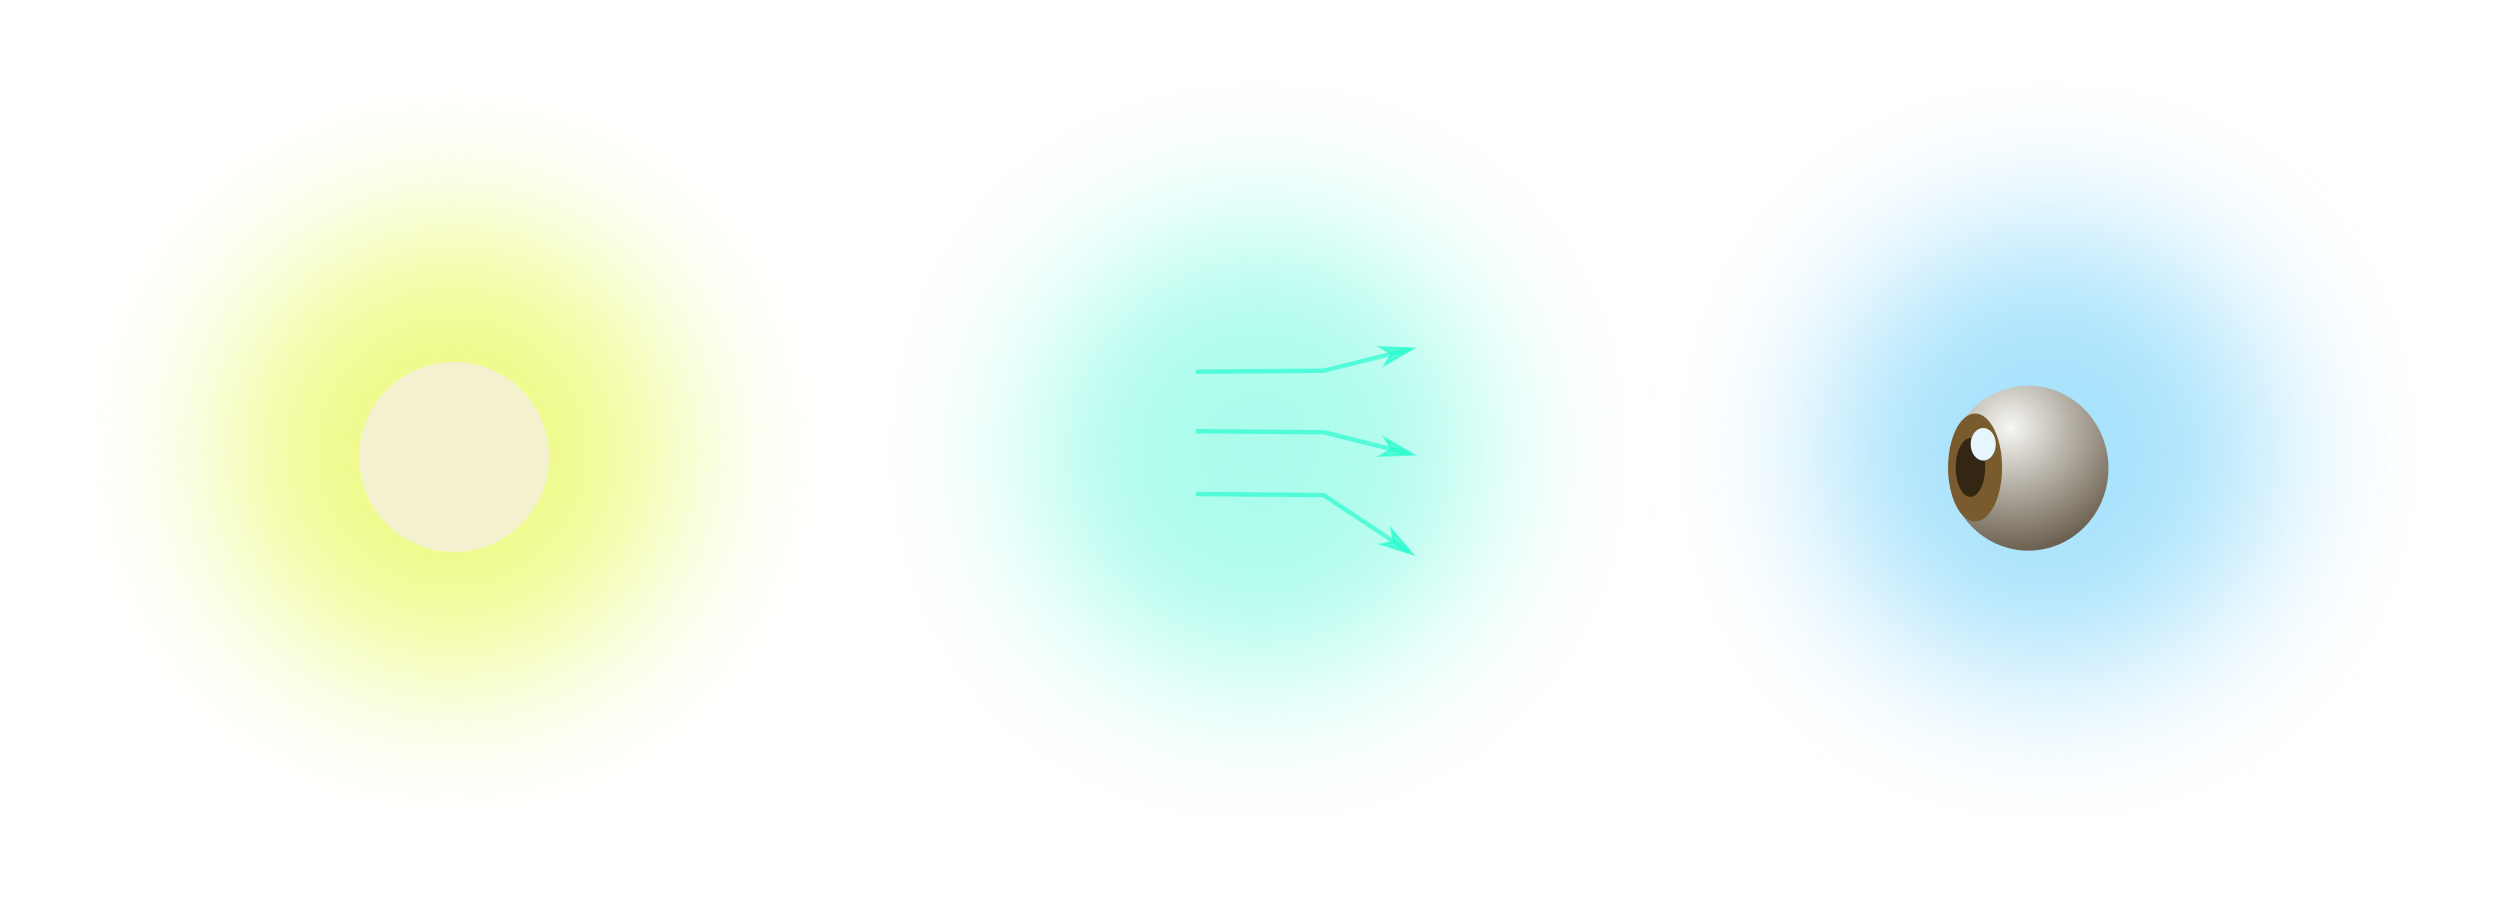
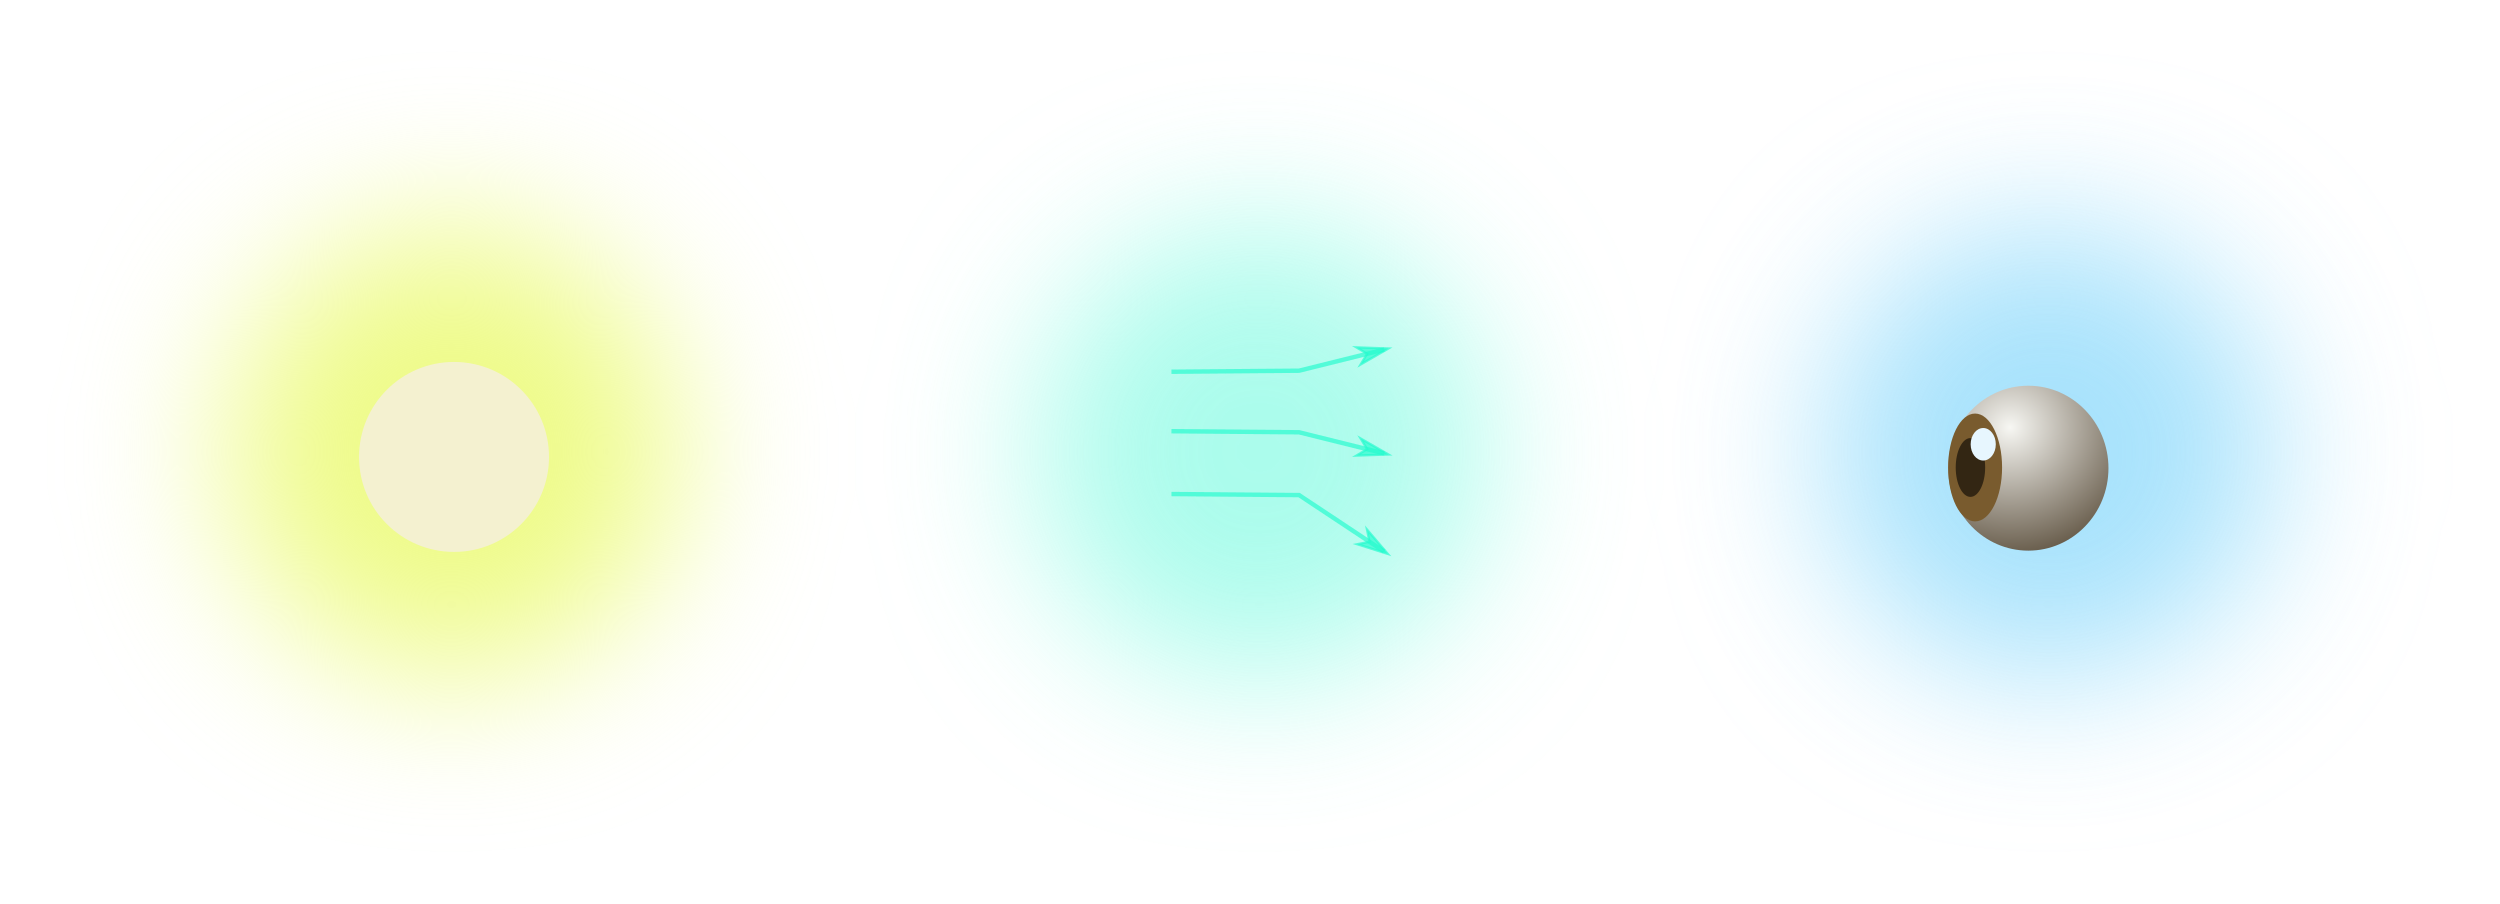
<svg xmlns="http://www.w3.org/2000/svg" xmlns:xlink="http://www.w3.org/1999/xlink" width="56.878mm" height="20.551mm" viewBox="0 0 56.878 20.551" version="1.1" id="svg1919">
  <defs id="defs1916">
    <linearGradient id="linearGradient8062">
      <stop style="stop-color:#f7f7f3;stop-opacity:1" offset="0" id="stop8058" />
      <stop style="stop-color:#554835;stop-opacity:1" offset="1" id="stop8060" />
    </linearGradient>
    <linearGradient id="linearGradient6531">
      <stop style="stop-color:#f7f7f3;stop-opacity:1" offset="0" id="stop6527" />
      <stop style="stop-color:#b09d81;stop-opacity:1" offset="1" id="stop6529" />
    </linearGradient>
    <linearGradient id="linearGradient6184">
      <stop style="stop-color:#88fbd2;stop-opacity:1" offset="0" id="stop6180" />
      <stop style="stop-color:#6ef8ce;stop-opacity:0;" offset="1" id="stop6182" />
    </linearGradient>
    <linearGradient id="linearGradient11644">
      <stop style="stop-color:#ffffff;stop-opacity:1" offset="0" id="stop11640" />
      <stop style="stop-color:#d5cbbc;stop-opacity:1" offset="1" id="stop11642" />
    </linearGradient>
    <linearGradient id="linearGradient8971">
      <stop style="stop-color:#35813b;stop-opacity:1" offset="0" id="stop8967" />
      <stop style="stop-color:#1b441b;stop-opacity:1" offset="1" id="stop8969" />
    </linearGradient>
    <marker style="overflow:visible" id="Arrow1Mend" refX="0" refY="0" orient="auto">
      <path transform="matrix(-0.4,0,0,-0.4,-4,0)" style="fill:context-stroke;fill-rule:evenodd;stroke:context-stroke;stroke-width:1pt" d="M 0,0 5,-5 -12.5,0 5,5 Z" id="path6926" />
    </marker>
    <linearGradient id="linearGradient6579">
      <stop style="stop-color:#6ecaf8;stop-opacity:1;" offset="0" id="stop6575" />
      <stop style="stop-color:#6ecaf8;stop-opacity:0;" offset="1" id="stop6577" />
    </linearGradient>
    <filter style="color-interpolation-filters:sRGB" id="filter6571" x="-0.404" y="-0.404" width="1.809" height="1.809">
      <feGaussianBlur stdDeviation="1.728" id="feGaussianBlur6573" />
    </filter>
    <linearGradient xlink:href="#linearGradient6579" id="linearGradient6581" x1="93.383" y1="100.019" x2="93.383" y2="63.141" gradientUnits="userSpaceOnUse" />
    <radialGradient xlink:href="#linearGradient6579" id="radialGradient8110" cx="105.24" cy="79.818" fx="105.24" fy="79.818" r="0.976" gradientUnits="userSpaceOnUse" gradientTransform="matrix(0.6030273,0,0,0.6030273,38.56063,28.7973)" />
    <radialGradient xlink:href="#linearGradient6579" id="radialGradient8213" gradientUnits="userSpaceOnUse" gradientTransform="matrix(0.6030273,0,0,0.6030273,38.05608,29.25981)" cx="105.24" cy="79.818" fx="105.24" fy="79.818" r="0.976" />
    <radialGradient xlink:href="#linearGradient6579" id="radialGradient8217" gradientUnits="userSpaceOnUse" gradientTransform="matrix(0.6030273,0,0,0.6030273,38.93904,29.13367)" cx="105.24" cy="79.818" fx="105.24" fy="79.818" r="0.976" />
    <radialGradient xlink:href="#linearGradient6579" id="radialGradient8225" gradientUnits="userSpaceOnUse" gradientTransform="matrix(0.6030273,0,0,0.6030273,41.26883,30.01663)" cx="105.24" cy="79.818" fx="105.24" fy="79.818" r="0.976" />
    <linearGradient xlink:href="#linearGradient8971" id="linearGradient8946" gradientUnits="userSpaceOnUse" x1="93.383" y1="100.019" x2="93.383" y2="63.141" gradientTransform="matrix(1,0,0,0.1157899,0,-121.0366)" />
    <filter style="color-interpolation-filters:sRGB" id="filter10713" x="-0.749" y="-0.23" width="2.498" height="1.46">
      <feGaussianBlur stdDeviation="0.674" id="feGaussianBlur10715" />
    </filter>
    <radialGradient xlink:href="#linearGradient6579" id="radialGradient11516" gradientUnits="userSpaceOnUse" gradientTransform="matrix(0.6030273,0,0,0.6030273,40.57859,27.30498)" cx="105.24" cy="79.818" fx="105.24" fy="79.818" r="0.976" />
    <radialGradient xlink:href="#linearGradient6579" id="radialGradient11520" gradientUnits="userSpaceOnUse" gradientTransform="matrix(0.6030273,0,0,0.6030273,41.10776,26.77581)" cx="105.24" cy="79.818" fx="105.24" fy="79.818" r="0.976" />
    <radialGradient xlink:href="#linearGradient11644" id="radialGradient11648" cx="107.048" cy="-101.914" fx="107.048" fy="-101.914" r="3.029" gradientTransform="matrix(1.425518,-0.5377639,0.7487234,1.984734,30.75449,157.9487)" gradientUnits="userSpaceOnUse" />
    <linearGradient xlink:href="#linearGradient6579" id="linearGradient13010" gradientUnits="userSpaceOnUse" x1="93.383" y1="100.019" x2="93.383" y2="63.141" gradientTransform="translate(0,64.4256)" />
    <radialGradient xlink:href="#linearGradient6184" id="radialGradient13384" gradientUnits="userSpaceOnUse" gradientTransform="matrix(0.6030273,0,0,0.6030273,-42.2831,22.18765)" cx="105.24" cy="79.818" fx="105.24" fy="79.818" r="0.976" />
    <radialGradient xlink:href="#linearGradient6184" id="radialGradient13386" gradientUnits="userSpaceOnUse" gradientTransform="matrix(0.6030273,0,0,0.6030273,-42.81226,22.71682)" cx="105.24" cy="79.818" fx="105.24" fy="79.818" r="0.976" />
    <radialGradient xlink:href="#linearGradient8062" id="radialGradient13388" gradientUnits="userSpaceOnUse" gradientTransform="matrix(1.122454,-0.1739432,0.1873045,1.071366,-49.71862,30.89984)" cx="106.882" cy="-101.166" fx="106.882" fy="-101.166" r="3.029" />
    <radialGradient xlink:href="#linearGradient6184" id="radialGradient13392" gradientUnits="userSpaceOnUse" gradientTransform="matrix(0.6030273,0,0,0.6030273,-42.12203,25.42847)" cx="105.24" cy="79.818" fx="105.24" fy="79.818" r="0.976" />
    <radialGradient xlink:href="#linearGradient6184" id="radialGradient1633" gradientUnits="userSpaceOnUse" gradientTransform="matrix(0.6030273,0,0,0.6030273,-7.896497,-103.9098)" cx="105.24" cy="79.818" fx="105.24" fy="79.818" r="0.976" />
    <radialGradient xlink:href="#linearGradient6184" id="radialGradient1635" gradientUnits="userSpaceOnUse" gradientTransform="matrix(0.6030273,0,0,0.6030273,-8.77946,-103.7836)" cx="105.24" cy="79.818" fx="105.24" fy="79.818" r="0.976" />
    <radialGradient xlink:href="#linearGradient6184" id="radialGradient1637" gradientUnits="userSpaceOnUse" gradientTransform="matrix(0.6030273,0,0,0.6030273,-8.27491,-104.2461)" cx="105.24" cy="79.818" fx="105.24" fy="79.818" r="0.976" />
    <radialGradient xlink:href="#linearGradient6184" id="radialGradient1643" gradientUnits="userSpaceOnUse" gradientTransform="matrix(0.6030273,0,0,0.6030273,-124.2983,-6.871051)" cx="105.24" cy="79.818" fx="105.24" fy="79.818" r="0.976" />
    <radialGradient xlink:href="#linearGradient6184" id="radialGradient1645" gradientUnits="userSpaceOnUse" gradientTransform="matrix(0.6030273,0,0,0.6030273,-124.8275,-6.341884)" cx="105.24" cy="79.818" fx="105.24" fy="79.818" r="0.976" />
    <radialGradient xlink:href="#linearGradient6184" id="radialGradient1653" gradientUnits="userSpaceOnUse" gradientTransform="matrix(0.6030273,0,0,0.6030273,-38.49634,29.4725)" cx="105.24" cy="79.818" fx="105.24" fy="79.818" r="0.976" />
    <radialGradient xlink:href="#linearGradient6184" id="radialGradient1659" gradientUnits="userSpaceOnUse" gradientTransform="matrix(0.6030273,0,0,0.6030273,14.92084,-42.80342)" cx="105.24" cy="79.818" fx="105.24" fy="79.818" r="0.976" />
    <radialGradient xlink:href="#linearGradient6184" id="radialGradient1661" gradientUnits="userSpaceOnUse" gradientTransform="matrix(0.6030273,0,0,0.6030273,14.39167,-42.27425)" cx="105.24" cy="79.818" fx="105.24" fy="79.818" r="0.976" />
    <radialGradient xlink:href="#linearGradient6184" id="radialGradient6186" cx="30.168" cy="93.913" fx="30.168" fy="93.913" r="0.589" gradientUnits="userSpaceOnUse" gradientTransform="translate(-12.52291,-24.25697)" />
    <radialGradient xlink:href="#linearGradient6531" id="radialGradient6872" gradientUnits="userSpaceOnUse" gradientTransform="matrix(1.474861,-0.2285547,0.2461109,1.407734,-81.54775,71.25076)" cx="106.882" cy="-101.166" fx="106.882" fy="-101.166" r="3.029" />
  </defs>
  <g id="layer1" transform="translate(-5.571202,-86.3522)">
    <circle style="opacity:0.734;mix-blend-mode:normal;fill:#88d8fb;fill-opacity:1;stroke:none;stroke-width:0.5;filter:url(#filter6571)" id="circle3615" cx="52.173" cy="96.628" r="5.127" />
    <circle style="opacity:0.705;mix-blend-mode:normal;fill:#88fbe4;fill-opacity:1;stroke:none;stroke-width:0.5;filter:url(#filter6571)" id="circle2165" cx="34.225" cy="96.628" r="5.127" />
    <rect style="opacity:0.499;fill:url(#linearGradient6581);fill-opacity:1;stroke:none;stroke-width:0.558;stroke-opacity:1" id="rect3906" width="33.92" height="52.202" x="77.212" y="61.691" />
    <circle style="fill:#e8dec4;fill-opacity:1;stroke:#dbcca3;stroke-width:0.5;stroke-opacity:1" id="circle4144" cx="137.653" cy="98.211" r="15.382" />
    <path style="fill:#fcfaf7;fill-opacity:1;stroke:#dbcca3;stroke-width:0.5;stroke-opacity:1" id="circle4437" d="m 123.905,105.111 a 15.382,15.382 0 0 1 0.477,-14.677 l 13.272,7.777 z" />
    <ellipse style="fill:#795b2e;fill-opacity:1;stroke:none;stroke-width:1.036;stroke-opacity:1" id="path5293" cx="124.914" cy="97.916" rx="2.65" ry="5.966" />
    <ellipse style="fill:#332613;fill-opacity:1;stroke:none;stroke-width:0.565;stroke-opacity:1" id="ellipse5411" cx="124.457" cy="97.916" rx="1.445" ry="3.254" />
    <ellipse style="fill:#e7f6fe;fill-opacity:1;stroke:none;stroke-width:0.389;stroke-opacity:1" id="ellipse7188" cx="125.712" cy="95.348" rx="1.236" ry="1.802" />
    <circle style="mix-blend-mode:normal;fill:#fcd9ae;fill-opacity:1;stroke:none;stroke-width:0.5;filter:url(#filter6571)" id="path6357" cx="83.726" cy="77.663" r="5.127" />
    <g id="path6783">
      <path style="color:#000000;fill:#59a1c9;-inkscape-stroke:none" d="m 89.455,78.312 v 0.234 h 8.867 V 78.312 Z" id="path10902" />
      <g id="g10890">
        <g id="path10892">
          <path style="color:#000000;fill:#59a1c9;fill-rule:evenodd;stroke-width:0.094pt;-inkscape-stroke:none" d="m 97.387,78.429 -0.468,0.468 1.638,-0.468 -1.638,-0.468 z" id="path10896" />
          <path style="color:#000000;fill:#59a1c9;fill-rule:evenodd;-inkscape-stroke:none" d="m 96.705,77.834 0.596,0.596 -0.596,0.594 2.08,-0.594 z m 0.43,0.254 1.195,0.342 -1.195,0.34 0.342,-0.34 -0.045,-0.045 z" id="path10898" />
        </g>
      </g>
    </g>
    <g id="path7265">
      <path style="color:#000000;fill:#59c96d;-inkscape-stroke:none" d="m 89.455,77.072 v 0.234 h 9.766 v -0.234 z" id="path10920" />
      <g id="g10908">
        <g id="path10910">
          <path style="color:#000000;fill:#59c96d;fill-rule:evenodd;stroke-width:0.094pt;-inkscape-stroke:none" d="m 98.284,77.19 -0.468,0.468 1.638,-0.468 -1.638,-0.468 z" id="path10914" />
          <path style="color:#000000;fill:#59c96d;fill-rule:evenodd;-inkscape-stroke:none" d="m 97.602,76.596 0.594,0.594 -0.594,0.594 2.08,-0.594 z m 0.43,0.252 1.195,0.342 -1.195,0.342 0.342,-0.342 -0.045,-0.045 z" id="path10916" />
        </g>
      </g>
    </g>
    <g id="path7267">
      <path style="color:#000000;fill:#c96259;-inkscape-stroke:none" d="m 89.455,75.816 v 0.232 h 7.293 v -0.232 z" id="path10938" />
      <g id="g10926">
        <g id="path10928">
          <path style="color:#000000;fill:#c96259;fill-rule:evenodd;stroke-width:0.094pt;-inkscape-stroke:none" d="m 95.812,75.933 -0.468,0.468 1.638,-0.468 -1.638,-0.468 z" id="path10932" />
          <path style="color:#000000;fill:#c96259;fill-rule:evenodd;-inkscape-stroke:none" d="m 95.131,75.338 0.594,0.596 -0.594,0.594 2.078,-0.594 z m 0.428,0.254 1.197,0.342 -1.195,0.34 0.34,-0.34 -0.045,-0.045 z" id="path10934" />
        </g>
      </g>
    </g>
    <g id="path7542">
      <path style="color:#000000;fill:#b859c9;-inkscape-stroke:none" d="m 89.455,79.561 v 0.234 h 6.377 v -0.234 z" id="path10956" />
      <g id="g10944">
        <g id="path10946">
          <path style="color:#000000;fill:#b859c9;fill-rule:evenodd;stroke-width:0.094pt;-inkscape-stroke:none" d="m 94.896,79.677 -0.468,0.468 1.638,-0.468 -1.638,-0.468 z" id="path10950" />
          <path style="color:#000000;fill:#b859c9;fill-rule:evenodd;-inkscape-stroke:none" d="m 94.215,79.084 0.594,0.594 -0.594,0.594 2.078,-0.594 z m 0.43,0.252 1.195,0.34 -1.195,0.342 0.34,-0.34 -0.043,-0.045 z" id="path10952" />
        </g>
      </g>
    </g>
    <circle style="fill:url(#radialGradient8110);fill-opacity:1;stroke:none;stroke-width:0.16;stroke-miterlimit:4;stroke-dasharray:none;stroke-opacity:1" id="path7996" cx="102.023" cy="76.93" r="0.589" />
    <circle style="fill:url(#radialGradient8213);fill-opacity:1;stroke:none;stroke-width:0.16;stroke-miterlimit:4;stroke-dasharray:none;stroke-opacity:1" id="circle8211" cx="101.518" cy="77.392" r="0.589" />
    <circle style="fill:url(#radialGradient8217);fill-opacity:1;stroke:none;stroke-width:0.16;stroke-miterlimit:4;stroke-dasharray:none;stroke-opacity:1" id="circle8215" cx="102.401" cy="77.266" r="0.589" />
    <circle style="fill:url(#radialGradient8225);fill-opacity:1;stroke:none;stroke-width:0.16;stroke-miterlimit:4;stroke-dasharray:none;stroke-opacity:1" id="circle8223" cx="104.731" cy="78.149" r="0.589" />
    <circle style="opacity:1;fill:#f4f1d0;fill-opacity:1;stroke:none;stroke-width:0.265;stroke-miterlimit:4;stroke-dasharray:none;stroke-opacity:1" id="path8259" cx="83.781" cy="77.783" r="2.161" />
    <g id="g8762" transform="rotate(90,97.59217,87.7693)">
      <g id="path8750">
        <path style="color:#000000;fill:#59a1c9;-inkscape-stroke:none" d="M 90.123,83.078 V 83.312 h 8.326 v -0.234 z" id="path10974" />
        <g id="g10962">
          <g id="path10964">
            <path style="color:#000000;fill:#59a1c9;fill-rule:evenodd;stroke-width:0.094pt;-inkscape-stroke:none" d="m 97.514,83.195 -0.468,0.468 1.638,-0.468 -1.638,-0.468 z" id="path10968" />
            <path style="color:#000000;fill:#59a1c9;fill-rule:evenodd;-inkscape-stroke:none" d="m 96.832,82.602 0.592,0.594 -0.592,0.594 2.078,-0.594 z m 0.428,0.252 1.195,0.342 -1.195,0.342 0.342,-0.342 -0.043,-0.045 z" id="path10970" />
          </g>
        </g>
      </g>
      <g id="path8752">
        <path style="color:#000000;fill:#59c96d;-inkscape-stroke:none" d="m 90.123,81.838 v 0.234 h 5.18 v -0.234 z" id="path10992" />
        <g id="g10980">
          <g id="path10982">
            <path style="color:#000000;fill:#59c96d;fill-rule:evenodd;stroke-width:0.094pt;-inkscape-stroke:none" d="m 94.368,81.956 -0.468,0.468 1.638,-0.468 -1.638,-0.468 z" id="path10986" />
            <path style="color:#000000;fill:#59c96d;fill-rule:evenodd;-inkscape-stroke:none" d="m 93.686,81.361 0.594,0.594 -0.594,0.594 2.078,-0.594 z m 0.428,0.252 1.197,0.342 -1.197,0.342 0.342,-0.342 -0.043,-0.043 z" id="path10988" />
          </g>
        </g>
      </g>
      <g id="path8754">
        <path style="color:#000000;fill:#c96259;-inkscape-stroke:none" d="m 90.123,80.582 v 0.234 h 3.893 v -0.234 z" id="path11010" />
        <g id="g10998">
          <g id="path11000">
            <path style="color:#000000;fill:#c96259;fill-rule:evenodd;stroke-width:0.094pt;-inkscape-stroke:none" d="m 93.079,80.699 -0.468,0.468 1.638,-0.468 -1.638,-0.468 z" id="path11004" />
            <path style="color:#000000;fill:#c96259;fill-rule:evenodd;-inkscape-stroke:none" d="m 92.396,80.105 0.594,0.594 -0.594,0.594 2.08,-0.594 z m 0.428,0.252 1.197,0.342 -1.197,0.342 0.344,-0.342 -0.045,-0.045 z" id="path11006" />
          </g>
        </g>
      </g>
      <g id="path8756">
        <path style="color:#000000;fill:#b859c9;-inkscape-stroke:none" d="m 90.123,84.326 v 0.234 h 10.125 v -0.234 z" id="path11028" />
        <g id="g11016">
          <g id="path11018">
            <path style="color:#000000;fill:#b859c9;fill-rule:evenodd;stroke-width:0.094pt;-inkscape-stroke:none" d="m 99.312,84.443 -0.468,0.468 1.638,-0.468 -1.638,-0.468 z" id="path11022" />
            <path style="color:#000000;fill:#b859c9;fill-rule:evenodd;-inkscape-stroke:none" d="m 98.629,83.85 0.594,0.594 -0.594,0.594 2.08,-0.594 z m 0.43,0.252 1.195,0.342 -1.195,0.342 0.342,-0.342 -0.045,-0.045 z" id="path11024" />
          </g>
        </g>
      </g>
    </g>
    <rect style="fill:url(#linearGradient8946);fill-opacity:1;stroke:none;stroke-width:0.19;stroke-opacity:1" id="rect8944" width="33.92" height="6.044" x="77.212" y="-113.893" transform="scale(1,-1)" />
    <g id="g9482" transform="matrix(0,-1,-1,0,201.0084,192.2231)">
      <g id="path9470">
        <path style="color:#000000;fill:#59a1c9;-inkscape-stroke:none" d="m 88.676,99.172 v 0.234 h 8.867 v -0.234 z" id="path11046" />
        <g id="g11034">
          <g id="path11036">
            <path style="color:#000000;fill:#59a1c9;fill-rule:evenodd;stroke-width:0.094pt;-inkscape-stroke:none" d="m 96.608,99.289 -0.468,0.468 1.638,-0.468 -1.638,-0.468 z" id="path11040" />
            <path style="color:#000000;fill:#59a1c9;fill-rule:evenodd;-inkscape-stroke:none" d="m 95.926,98.695 0.594,0.594 -0.594,0.594 2.078,-0.594 z m 0.428,0.252 1.195,0.342 -1.195,0.342 0.342,-0.342 -0.043,-0.045 z" id="path11042" />
          </g>
        </g>
      </g>
      <g id="path9472">
        <path style="color:#000000;fill:#59c96d;-inkscape-stroke:none" d="m 88.676,97.934 v 0.232 h 9.766 v -0.232 z" id="path11064" />
        <g id="g11052">
          <g id="path11054">
            <path style="color:#000000;fill:#59c96d;fill-rule:evenodd;stroke-width:0.094pt;-inkscape-stroke:none" d="m 97.505,98.05 -0.468,0.468 1.638,-0.468 -1.638,-0.468 z" id="path11058" />
            <path style="color:#000000;fill:#59c96d;fill-rule:evenodd;-inkscape-stroke:none" d="m 96.822,97.455 0.596,0.596 -0.596,0.594 2.08,-0.596 z m 0.43,0.254 1.197,0.342 -1.197,0.34 0.342,-0.342 -0.045,-0.043 z" id="path11060" />
          </g>
        </g>
      </g>
      <g id="path9474">
        <path style="color:#000000;fill:#c96259;-inkscape-stroke:none" d="m 88.676,96.676 v 0.234 h 7.293 v -0.234 z" id="path11082" />
        <g id="g11070">
          <g id="path11072">
            <path style="color:#000000;fill:#c96259;fill-rule:evenodd;stroke-width:0.094pt;-inkscape-stroke:none" d="m 95.033,96.793 -0.468,0.468 1.638,-0.468 -1.638,-0.468 z" id="path11076" />
            <path style="color:#000000;fill:#c96259;fill-rule:evenodd;-inkscape-stroke:none" d="m 94.352,96.199 0.592,0.594 -0.592,0.594 2.078,-0.594 z m 0.428,0.252 1.195,0.342 -1.195,0.342 0.342,-0.342 -0.045,-0.045 z" id="path11078" />
          </g>
        </g>
      </g>
      <g id="path9476">
        <path style="color:#000000;fill:#b859c9;-inkscape-stroke:none" d="m 88.676,100.42 v 0.234 h 6.377 v -0.234 z" id="path11100" />
        <g id="g11088">
          <g id="path11090">
            <path style="color:#000000;fill:#b859c9;fill-rule:evenodd;stroke-width:0.094pt;-inkscape-stroke:none" d="m 94.117,100.537 -0.468,0.468 1.638,-0.468 -1.638,-0.468 z" id="path11094" />
            <path style="color:#000000;fill:#b859c9;fill-rule:evenodd;-inkscape-stroke:none" d="m 93.436,99.943 0.592,0.594 -0.592,0.594 2.078,-0.594 z m 0.428,0.252 1.195,0.342 -1.195,0.342 0.342,-0.342 -0.045,-0.045 z" id="path11096" />
          </g>
        </g>
      </g>
    </g>
    <ellipse style="mix-blend-mode:normal;fill:#133014;fill-opacity:1;stroke:none;stroke-width:0.063;stroke-opacity:1;filter:url(#filter10713)" id="ellipse9974" cx="-111.781" cy="-102.334" transform="matrix(0,-0.9001925,-1.263863,0,-24.98071,10.51566)" rx="1.081" ry="3.515" />
    <ellipse style="fill:url(#radialGradient11648);fill-opacity:1;stroke:#dbcca3;stroke-width:0.1;stroke-opacity:1" id="path9694" cx="107.64" cy="-102.334" transform="rotate(90)" rx="2.979" ry="3.152" />
    <ellipse style="fill:#795b2e;fill-opacity:1;stroke:none;stroke-width:0.392;stroke-opacity:1" id="ellipse9696" cx="105.845" cy="-102.396" rx="1.003" ry="2.258" transform="rotate(90)" />
    <ellipse style="fill:#332613;fill-opacity:1;stroke:none;stroke-width:0.214;stroke-opacity:1" id="ellipse9698" cx="105.672" cy="-102.396" rx="0.547" ry="1.232" transform="rotate(90)" />
    <ellipse style="fill:#e7f6fe;fill-opacity:1;stroke:none;stroke-width:0.147;stroke-opacity:1" id="ellipse9700" cx="106.147" cy="-103.368" rx="0.468" ry="0.682" transform="rotate(90)" />
    <circle style="fill:url(#radialGradient11516);fill-opacity:1;stroke:none;stroke-width:0.16;stroke-miterlimit:4;stroke-dasharray:none;stroke-opacity:1" id="circle11514" cx="104.041" cy="75.437" r="0.589" />
    <circle style="fill:url(#radialGradient11520);fill-opacity:1;stroke:none;stroke-width:0.16;stroke-miterlimit:4;stroke-dasharray:none;stroke-opacity:1" id="circle11518" cx="104.57" cy="74.908" r="0.589" />
    <rect style="fill:url(#linearGradient13010);fill-opacity:1;stroke:none;stroke-width:0.558;stroke-opacity:1" id="rect13008" width="33.92" height="52.202" x="77.212" y="126.117" />
    <circle style="mix-blend-mode:normal;fill:#eefb88;fill-opacity:1;stroke:none;stroke-width:0.5;filter:url(#filter6571)" id="circle13208" cx="15.847" cy="96.628" r="5.127" />
    <circle style="opacity:1;fill:#f4f1d0;fill-opacity:1;stroke:none;stroke-width:0.265;stroke-miterlimit:4;stroke-dasharray:none;stroke-opacity:1" id="circle13266" cx="15.901" cy="96.748" r="2.161" />
    <g id="g13316" transform="rotate(90,69.28396,49.351)">
      <g id="g13278">
        <path style="color:#000000;fill:#59a1c9;-inkscape-stroke:none" d="M 90.123,83.078 V 83.312 h 8.326 v -0.234 z" id="path13268" />
        <g id="g13276">
          <g id="g13274">
            <path style="color:#000000;fill:#59a1c9;fill-rule:evenodd;stroke-width:0.094pt;-inkscape-stroke:none" d="m 97.514,83.195 -0.468,0.468 1.638,-0.468 -1.638,-0.468 z" id="path13270" />
            <path style="color:#000000;fill:#59a1c9;fill-rule:evenodd;-inkscape-stroke:none" d="m 96.832,82.602 0.592,0.594 -0.592,0.594 2.078,-0.594 z m 0.428,0.252 1.195,0.342 -1.195,0.342 0.342,-0.342 -0.043,-0.045 z" id="path13272" />
          </g>
        </g>
      </g>
      <g id="g13290">
        <path style="color:#000000;fill:#59c96d;-inkscape-stroke:none" d="m 90.123,81.838 v 0.234 h 5.18 v -0.234 z" id="path13280" />
        <g id="g13288">
          <g id="g13286">
            <path style="color:#000000;fill:#59c96d;fill-rule:evenodd;stroke-width:0.094pt;-inkscape-stroke:none" d="m 94.368,81.956 -0.468,0.468 1.638,-0.468 -1.638,-0.468 z" id="path13282" />
            <path style="color:#000000;fill:#59c96d;fill-rule:evenodd;-inkscape-stroke:none" d="m 93.686,81.361 0.594,0.594 -0.594,0.594 2.078,-0.594 z m 0.428,0.252 1.197,0.342 -1.197,0.342 0.342,-0.342 -0.043,-0.043 z" id="path13284" />
          </g>
        </g>
      </g>
      <g id="g13302">
        <path style="color:#000000;fill:#c96259;-inkscape-stroke:none" d="m 90.123,80.582 v 0.234 h 3.893 v -0.234 z" id="path13292" />
        <g id="g13300">
          <g id="g13298">
            <path style="color:#000000;fill:#c96259;fill-rule:evenodd;stroke-width:0.094pt;-inkscape-stroke:none" d="m 93.079,80.699 -0.468,0.468 1.638,-0.468 -1.638,-0.468 z" id="path13294" />
            <path style="color:#000000;fill:#c96259;fill-rule:evenodd;-inkscape-stroke:none" d="m 92.396,80.105 0.594,0.594 -0.594,0.594 2.08,-0.594 z m 0.428,0.252 1.197,0.342 -1.197,0.342 0.344,-0.342 -0.045,-0.045 z" id="path13296" />
          </g>
        </g>
      </g>
      <g id="g13314">
        <path style="color:#000000;fill:#b859c9;-inkscape-stroke:none" d="m 90.123,84.326 v 0.234 h 10.125 v -0.234 z" id="path13304" />
        <g id="g13312">
          <g id="g13310">
            <path style="color:#000000;fill:#b859c9;fill-rule:evenodd;stroke-width:0.094pt;-inkscape-stroke:none" d="m 99.312,84.443 -0.468,0.468 1.638,-0.468 -1.638,-0.468 z" id="path13306" />
            <path style="color:#000000;fill:#b859c9;fill-rule:evenodd;-inkscape-stroke:none" d="m 98.629,83.85 0.594,0.594 -0.594,0.594 2.08,-0.594 z m 0.43,0.252 1.195,0.342 -1.195,0.342 0.342,-0.342 -0.045,-0.045 z" id="path13308" />
          </g>
        </g>
      </g>
    </g>
    <g id="g1408" transform="translate(0,24.84861)">
      <g id="g13220" transform="translate(-69.467,18.96511)">
        <path style="color:#000000;fill:#59a1c9;-inkscape-stroke:none" d="m 89.455,78.312 v 0.234 h 8.867 V 78.312 Z" id="path13210" />
        <g id="g13218">
          <g id="g13216">
            <path style="color:#000000;fill:#59a1c9;fill-rule:evenodd;stroke-width:0.094pt;-inkscape-stroke:none" d="m 97.387,78.429 -0.468,0.468 1.638,-0.468 -1.638,-0.468 z" id="path13212" />
            <path style="color:#000000;fill:#59a1c9;fill-rule:evenodd;-inkscape-stroke:none" d="m 96.705,77.834 0.596,0.596 -0.596,0.594 2.08,-0.594 z m 0.43,0.254 1.195,0.342 -1.195,0.34 0.342,-0.34 -0.045,-0.045 z" id="path13214" />
          </g>
        </g>
      </g>
      <g id="g13232" transform="translate(-69.467,18.96511)">
        <path style="color:#000000;fill:#59c96d;-inkscape-stroke:none" d="m 89.455,77.072 v 0.234 h 9.766 v -0.234 z" id="path13222" />
        <g id="g13230">
          <g id="g13228">
            <path style="color:#000000;fill:#59c96d;fill-rule:evenodd;stroke-width:0.094pt;-inkscape-stroke:none" d="m 98.284,77.19 -0.468,0.468 1.638,-0.468 -1.638,-0.468 z" id="path13224" />
            <path style="color:#000000;fill:#59c96d;fill-rule:evenodd;-inkscape-stroke:none" d="m 97.602,76.596 0.594,0.594 -0.594,0.594 2.08,-0.594 z m 0.43,0.252 1.195,0.342 -1.195,0.342 0.342,-0.342 -0.045,-0.045 z" id="path13226" />
          </g>
        </g>
      </g>
      <g id="g13244" transform="translate(-69.99617,18.96511)">
        <path style="color:#000000;fill:#c96259;-inkscape-stroke:none" d="m 89.455,75.816 v 0.232 h 7.293 v -0.232 z" id="path13234" />
        <g id="g13242">
          <g id="g13240">
            <path style="color:#000000;fill:#c96259;fill-rule:evenodd;stroke-width:0.094pt;-inkscape-stroke:none" d="m 95.812,75.933 -0.468,0.468 1.638,-0.468 -1.638,-0.468 z" id="path13236" />
            <path style="color:#000000;fill:#c96259;fill-rule:evenodd;-inkscape-stroke:none" d="m 95.131,75.338 0.594,0.596 -0.594,0.594 2.078,-0.594 z m 0.428,0.254 1.197,0.342 -1.195,0.34 0.34,-0.34 -0.045,-0.045 z" id="path13238" />
          </g>
        </g>
      </g>
      <g id="g13256" transform="translate(-69.99617,18.96511)">
        <path style="color:#000000;fill:#b859c9;-inkscape-stroke:none" d="m 89.455,79.561 v 0.234 h 6.377 v -0.234 z" id="path13246" />
        <g id="g13254">
          <g id="g13252">
            <path style="color:#000000;fill:#b859c9;fill-rule:evenodd;stroke-width:0.094pt;-inkscape-stroke:none" d="m 94.896,79.677 -0.468,0.468 1.638,-0.468 -1.638,-0.468 z" id="path13248" />
            <path style="color:#000000;fill:#b859c9;fill-rule:evenodd;-inkscape-stroke:none" d="m 94.215,79.084 0.594,0.594 -0.594,0.594 2.078,-0.594 z m 0.43,0.252 1.195,0.34 -1.195,0.342 0.34,-0.34 -0.043,-0.045 z" id="path13250" />
          </g>
        </g>
      </g>
      <g id="g13330" transform="matrix(-1,0,0,1,133.7394,-1.864369)">
        <path style="color:#000000;fill:#59a1c9;-inkscape-stroke:none" d="m 88.676,99.172 v 0.234 h 8.867 v -0.234 z" id="path13320" />
        <g id="g13328">
          <g id="g13326">
            <path style="color:#000000;fill:#59a1c9;fill-rule:evenodd;stroke-width:0.094pt;-inkscape-stroke:none" d="m 96.608,99.289 -0.468,0.468 1.638,-0.468 -1.638,-0.468 z" id="path13322" />
            <path style="color:#000000;fill:#59a1c9;fill-rule:evenodd;-inkscape-stroke:none" d="m 95.926,98.695 0.594,0.594 -0.594,0.594 2.078,-0.594 z m 0.428,0.252 1.195,0.342 -1.195,0.342 0.342,-0.342 -0.043,-0.045 z" id="path13324" />
          </g>
        </g>
      </g>
      <g id="g13342" transform="matrix(-1,0,0,1,133.7394,-1.864369)">
        <path style="color:#000000;fill:#59c96d;-inkscape-stroke:none" d="m 88.676,97.934 v 0.232 h 9.766 v -0.232 z" id="path13332" />
        <g id="g13340">
          <g id="g13338">
            <path style="color:#000000;fill:#59c96d;fill-rule:evenodd;stroke-width:0.094pt;-inkscape-stroke:none" d="m 97.505,98.05 -0.468,0.468 1.638,-0.468 -1.638,-0.468 z" id="path13334" />
            <path style="color:#000000;fill:#59c96d;fill-rule:evenodd;-inkscape-stroke:none" d="m 96.822,97.455 0.596,0.596 -0.596,0.594 2.08,-0.596 z m 0.43,0.254 1.197,0.342 -1.197,0.34 0.342,-0.342 -0.045,-0.043 z" id="path13336" />
          </g>
        </g>
      </g>
      <g id="g13354" transform="matrix(-1,0,0,1,134.2685,-1.864369)">
        <path style="color:#000000;fill:#c96259;-inkscape-stroke:none" d="m 88.676,96.676 v 0.234 h 7.293 v -0.234 z" id="path13344" />
        <g id="g13352">
          <g id="g13350">
            <path style="color:#000000;fill:#c96259;fill-rule:evenodd;stroke-width:0.094pt;-inkscape-stroke:none" d="m 95.033,96.793 -0.468,0.468 1.638,-0.468 -1.638,-0.468 z" id="path13346" />
            <path style="color:#000000;fill:#c96259;fill-rule:evenodd;-inkscape-stroke:none" d="m 94.352,96.199 0.592,0.594 -0.592,0.594 2.078,-0.594 z m 0.428,0.252 1.195,0.342 -1.195,0.342 0.342,-0.342 -0.045,-0.045 z" id="path13348" />
          </g>
        </g>
      </g>
      <g id="g13366" transform="matrix(-1,0,0,1,134.2685,-1.864369)">
        <path style="color:#000000;fill:#b859c9;-inkscape-stroke:none" d="m 88.676,100.42 v 0.234 h 6.377 v -0.234 z" id="path13356" />
        <g id="g13364">
          <g id="g13362">
            <path style="color:#000000;fill:#b859c9;fill-rule:evenodd;stroke-width:0.094pt;-inkscape-stroke:none" d="m 94.117,100.537 -0.468,0.468 1.638,-0.468 -1.638,-0.468 z" id="path13358" />
            <path style="color:#000000;fill:#b859c9;fill-rule:evenodd;-inkscape-stroke:none" d="m 93.436,99.943 0.592,0.594 -0.592,0.594 2.078,-0.594 z m 0.428,0.252 1.195,0.342 -1.195,0.342 0.342,-0.342 -0.045,-0.045 z" id="path13360" />
          </g>
        </g>
      </g>
    </g>
    <ellipse style="fill:url(#radialGradient13388);fill-opacity:1;stroke:none;stroke-width:0.06;stroke-opacity:1" id="ellipse13372" cx="51.718" cy="-97.004" rx="1.823" ry="1.876" transform="scale(1,-1)" />
    <ellipse style="fill:#795b2e;fill-opacity:1;stroke:none;stroke-width:0.226;stroke-opacity:1" id="ellipse13374" cx="50.507" cy="96.988" rx="0.614" ry="1.227" />
    <ellipse style="fill:#332613;fill-opacity:1;stroke:none;stroke-width:0.123;stroke-opacity:1" id="ellipse13376" cx="50.401" cy="96.988" rx="0.335" ry="0.669" />
    <ellipse style="fill:#e7f6fe;fill-opacity:1;stroke:none;stroke-width:0.085;stroke-opacity:1" id="ellipse13378" cx="50.692" cy="96.46" rx="0.286" ry="0.37" />
    <circle style="fill:url(#radialGradient13392);fill-opacity:1;stroke:none;stroke-width:0.16;stroke-miterlimit:4;stroke-dasharray:none;stroke-opacity:1" id="circle13264" cx="21.34" cy="73.561" r="0.589" />
    <circle style="fill:url(#radialGradient13386);fill-opacity:1;stroke:none;stroke-width:0.16;stroke-miterlimit:4;stroke-dasharray:none;stroke-opacity:1" id="circle13380" cx="20.65" cy="70.849" r="0.589" />
    <circle style="fill:url(#radialGradient13384);fill-opacity:1;stroke:none;stroke-width:0.16;stroke-miterlimit:4;stroke-dasharray:none;stroke-opacity:1" id="circle13382" cx="21.179" cy="70.32" r="0.589" />
    <circle style="fill:url(#radialGradient1637);fill-opacity:1;stroke:none;stroke-width:0.16;stroke-miterlimit:4;stroke-dasharray:none;stroke-opacity:1" id="circle1627" cx="55.187" cy="-56.114" r="0.589" transform="rotate(117.5822)" />
    <circle style="fill:url(#radialGradient1635);fill-opacity:1;stroke:none;stroke-width:0.16;stroke-miterlimit:4;stroke-dasharray:none;stroke-opacity:1" id="circle1629" cx="54.683" cy="-55.651" r="0.589" transform="rotate(117.5822)" />
    <circle style="fill:url(#radialGradient1633);fill-opacity:1;stroke:none;stroke-width:0.16;stroke-miterlimit:4;stroke-dasharray:none;stroke-opacity:1" id="circle1631" cx="55.566" cy="-55.777" r="0.589" transform="rotate(117.5822)" />
    <circle style="fill:url(#radialGradient1645);fill-opacity:1;stroke:none;stroke-width:0.16;stroke-miterlimit:4;stroke-dasharray:none;stroke-opacity:1" id="circle1639" cx="-61.365" cy="41.79" r="0.589" transform="rotate(-76.00475)" />
    <circle style="fill:url(#radialGradient1643);fill-opacity:1;stroke:none;stroke-width:0.16;stroke-miterlimit:4;stroke-dasharray:none;stroke-opacity:1" id="circle1641" cx="-60.836" cy="41.261" r="0.589" transform="rotate(-76.00475)" />
    <circle style="fill:url(#radialGradient6186);fill-opacity:1;stroke:none;stroke-width:0.16;stroke-miterlimit:4;stroke-dasharray:none;stroke-opacity:1" id="circle1647" cx="17.645" cy="69.656" r="0.589" />
    <circle style="fill:url(#radialGradient1653);fill-opacity:1;stroke:none;stroke-width:0.16;stroke-miterlimit:4;stroke-dasharray:none;stroke-opacity:1" id="circle1651" cx="24.966" cy="77.605" r="0.589" />
    <circle style="fill:url(#radialGradient1661);fill-opacity:1;stroke:none;stroke-width:0.16;stroke-miterlimit:4;stroke-dasharray:none;stroke-opacity:1" id="circle1655" cx="77.854" cy="5.858" r="0.589" transform="rotate(71.99798)" />
    <circle style="fill:url(#radialGradient1659);fill-opacity:1;stroke:none;stroke-width:0.16;stroke-miterlimit:4;stroke-dasharray:none;stroke-opacity:1" id="circle1657" cx="78.383" cy="5.329" r="0.589" transform="rotate(71.99798)" />
    <g id="g6870" transform="translate(0,15.75778)">
      <ellipse style="fill:url(#radialGradient6872);fill-opacity:1;stroke:#dbcca3;stroke-width:0.079;stroke-opacity:1" id="ellipse6862" cx="51.736" cy="-96.81" rx="2.396" ry="2.465" transform="scale(1,-1)" />
      <ellipse style="fill:#795b2e;fill-opacity:1;stroke:none;stroke-width:0.297;stroke-opacity:1" id="ellipse6864" cx="50.145" cy="96.789" rx="0.807" ry="1.612" />
      <ellipse style="fill:#332613;fill-opacity:1;stroke:none;stroke-width:0.162;stroke-opacity:1" id="ellipse6866" cx="50.006" cy="96.789" rx="0.44" ry="0.879" />
      <ellipse style="fill:#e7f6fe;fill-opacity:1;stroke:none;stroke-width:0.111;stroke-opacity:1" id="ellipse6868" cx="50.388" cy="96.095" rx="0.376" ry="0.487" />
    </g>
-     <path style="fill:none;stroke:#25face;stroke-width:0.1;stroke-linecap:butt;stroke-linejoin:miter;stroke-miterlimit:4;stroke-dasharray:none;stroke-opacity:0.671;marker-end:url(#Arrow1Mend)" d="m 32.781,97.592 2.904,0.024 1.935,1.283" id="path9301" />
-     <path style="fill:none;stroke:#25face;stroke-width:0.1;stroke-linecap:butt;stroke-linejoin:miter;stroke-miterlimit:4;stroke-dasharray:none;stroke-opacity:0.671;marker-end:url(#Arrow1Mend)" d="m 32.781,96.163 2.904,0.024 1.935,0.481" id="path9887" />
-     <path style="fill:none;stroke:#25face;stroke-width:0.1;stroke-linecap:butt;stroke-linejoin:miter;stroke-miterlimit:4;stroke-dasharray:none;stroke-opacity:0.671;marker-end:url(#Arrow1Mend)" d="m 32.781,94.81 2.904,-0.024 1.935,-0.481" id="path9988" />
+     <path style="fill:none;stroke:#25face;stroke-width:0.1;stroke-linecap:butt;stroke-linejoin:miter;stroke-miterlimit:4;stroke-dasharray:none;stroke-opacity:0.671;marker-end:url(#Arrow1Mend)" d="m 32.223,97.592 2.904,0.024 1.935,1.283" id="path9301" />
+     <path style="fill:none;stroke:#25face;stroke-width:0.1;stroke-linecap:butt;stroke-linejoin:miter;stroke-miterlimit:4;stroke-dasharray:none;stroke-opacity:0.671;marker-end:url(#Arrow1Mend)" d="m 32.223,96.163 2.904,0.024 1.935,0.481" id="path9887" />
+     <path style="fill:none;stroke:#25face;stroke-width:0.1;stroke-linecap:butt;stroke-linejoin:miter;stroke-miterlimit:4;stroke-dasharray:none;stroke-opacity:0.671;marker-end:url(#Arrow1Mend)" d="m 32.223,94.81 2.904,-0.024 1.935,-0.481" id="path9988" />
  </g>
</svg>
